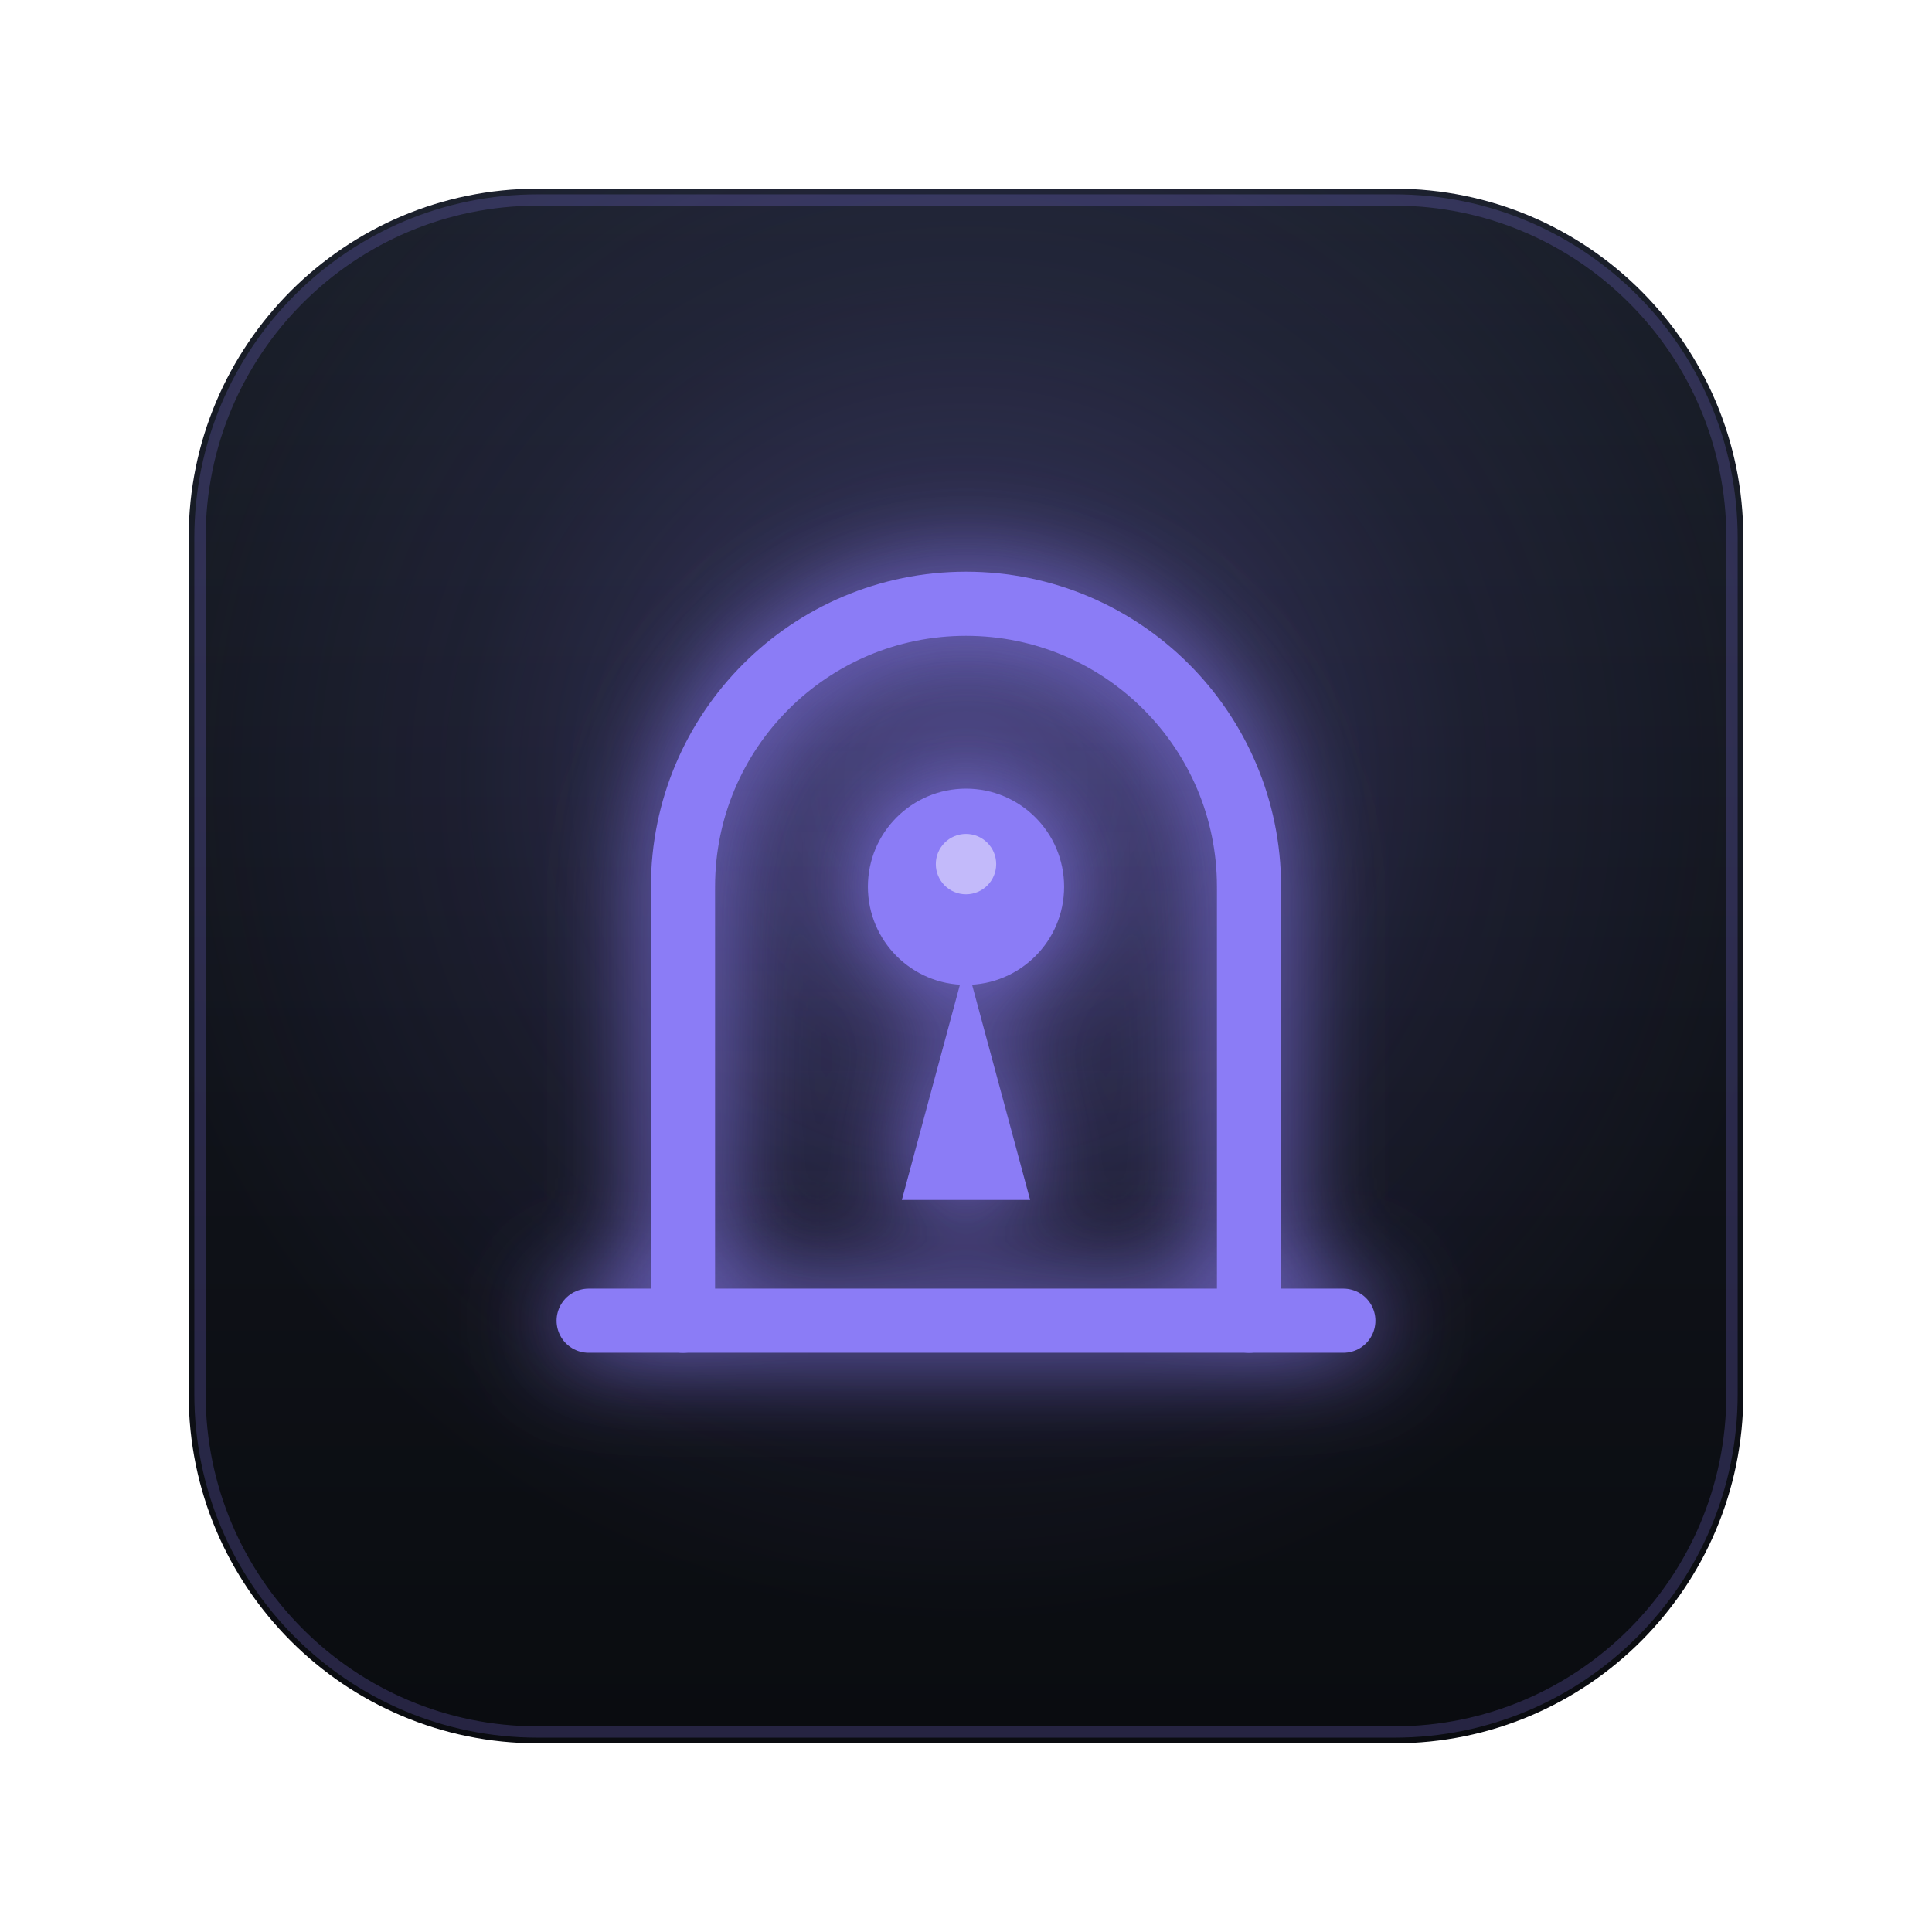
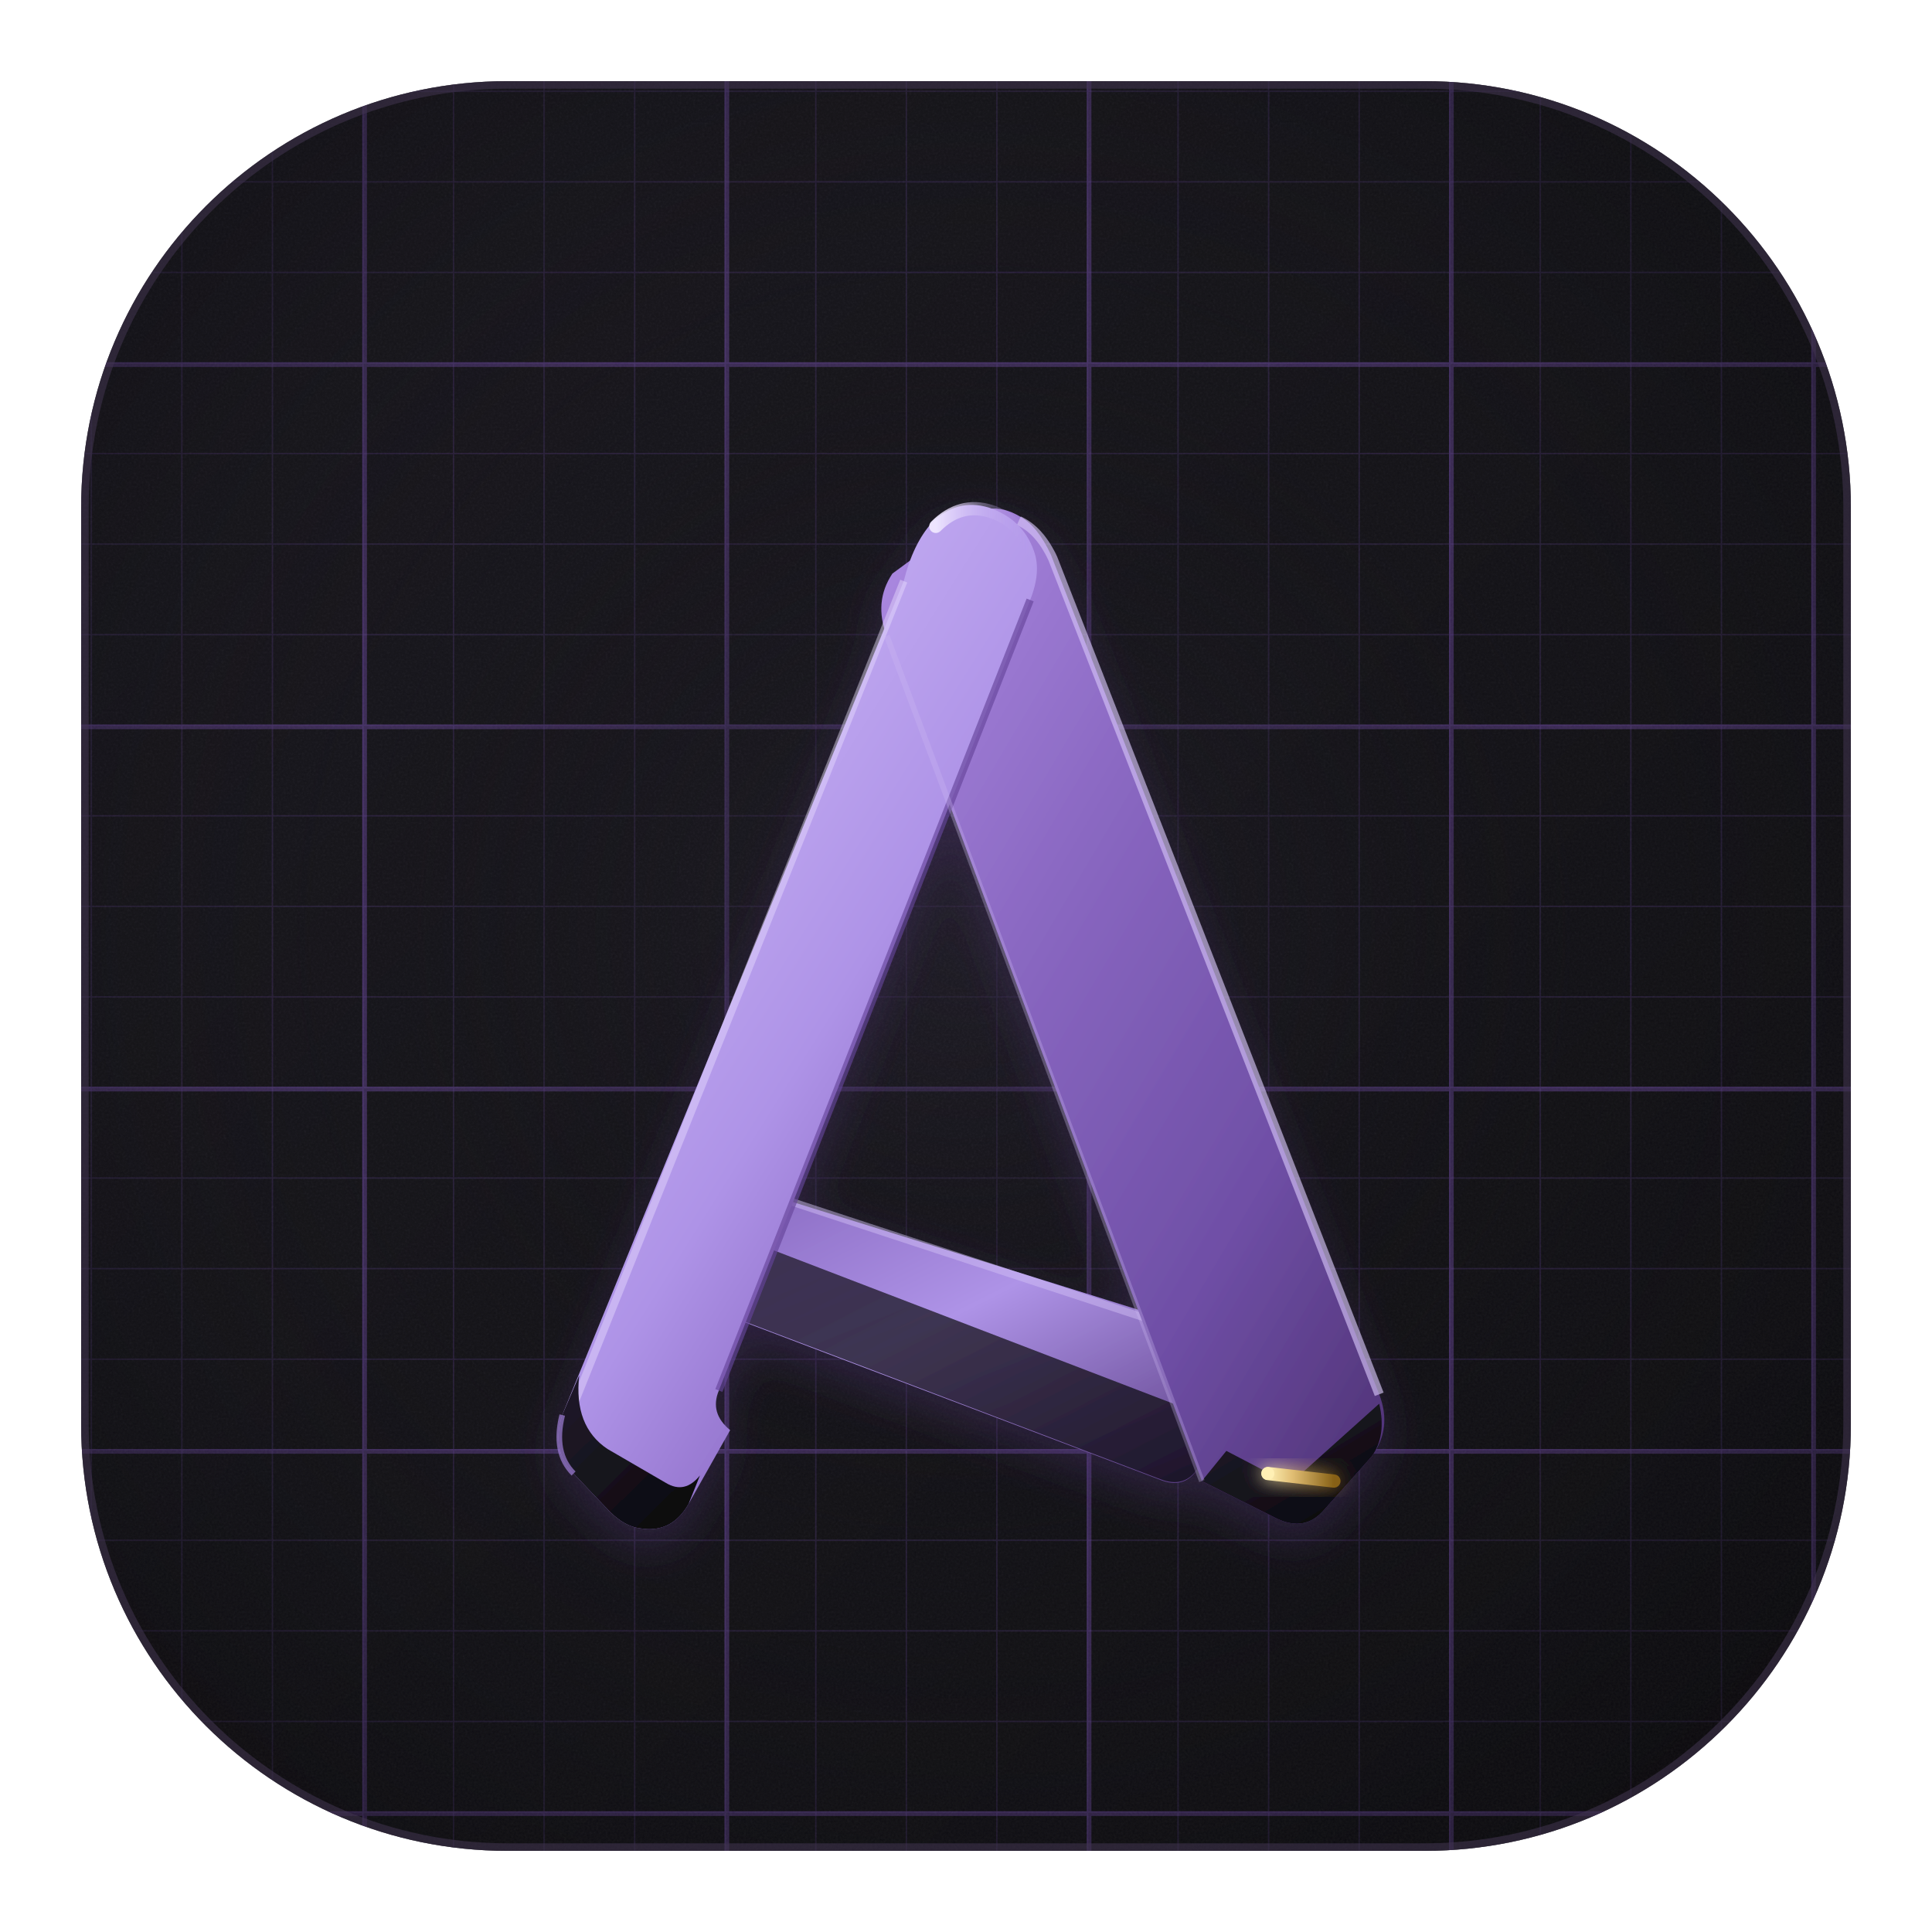
- <svg xmlns="http://www.w3.org/2000/svg" width="1024" height="1024" viewBox="0 0 1024 1024" fill="none">
+ <svg xmlns="http://www.w3.org/2000/svg" width="1024" height="1024" viewBox="0 0 1024 1024" role="img" aria-labelledby="title desc">
  <defs>
-     <linearGradient id="tile" x1="0" y1="0" x2="0" y2="1">
-       <stop offset="0%" stop-color="#1a1f2a" />
-       <stop offset="55%" stop-color="#10131a" />
-       <stop offset="100%" stop-color="#0a0c10" />
+     <clipPath id="squircle-clip">
+       <rect x="43" y="43" width="938" height="938" rx="226" />
+     </clipPath>
+     <linearGradient id="ink" x1="0" y1="0" x2="1" y2="1">
+       <stop offset="0" stop-color="#17151c" />
+       <stop offset="0.48" stop-color="#121116" />
+       <stop offset="1" stop-color="#0d0c10" />
    </linearGradient>
-     <radialGradient id="halo" cx="50%" cy="38%" r="55%">
-       <stop offset="0%" stop-color="#8b7cf6" stop-opacity="0.32" />
-       <stop offset="60%" stop-color="#8b7cf6" stop-opacity="0.08" />
-       <stop offset="100%" stop-color="#8b7cf6" stop-opacity="0" />
+     <radialGradient id="ink-glow" cx="50%" cy="48%" r="62%">
+       <stop offset="0" stop-color="#24202d" stop-opacity="0.58" />
+       <stop offset="0.58" stop-color="#121116" stop-opacity="0" />
+       <stop offset="1" stop-color="#050407" stop-opacity="0.35" />
    </radialGradient>
-     <linearGradient id="doorlight" x1="0" y1="0" x2="0" y2="1">
-       <stop offset="0%" stop-color="#8b7cf6" stop-opacity="0.16" />
-       <stop offset="100%" stop-color="#8b7cf6" stop-opacity="0.02" />
+     <pattern id="minor-grid" width="48" height="48" patternUnits="userSpaceOnUse">
+       <path d="M48 0H0V48" fill="none" stroke="#65449a" stroke-width="1.5" opacity="0.24" />
+     </pattern>
+     <pattern id="major-grid" width="192" height="192" patternUnits="userSpaceOnUse">
+       <path d="M192 0H0V192" fill="none" stroke="#65449a" stroke-width="5" opacity="0.47" />
+     </pattern>
+     <linearGradient id="ribbon-front" x1="0.18" y1="0.05" x2="0.85" y2="0.96">
+       <stop offset="0" stop-color="#dbcafb" />
+       <stop offset="0.20" stop-color="#c3acf2" />
+       <stop offset="0.52" stop-color="#ae93e7" />
+       <stop offset="0.82" stop-color="#8a68c3" />
+       <stop offset="1" stop-color="#65449a" />
    </linearGradient>
-     <filter id="glow" x="-60%" y="-60%" width="220%" height="220%">
-       <feGaussianBlur stdDeviation="26" />
+     <linearGradient id="ribbon-right" x1="0.08" y1="0" x2="0.92" y2="1">
+       <stop offset="0" stop-color="#a987df" />
+       <stop offset="0.36" stop-color="#8967c1" />
+       <stop offset="0.72" stop-color="#6f4fa6" />
+       <stop offset="1" stop-color="#513478" />
+     </linearGradient>
+     <linearGradient id="ribbon-cross" x1="0" y1="0" x2="1" y2="1">
+       <stop offset="0" stop-color="#8060b8" />
+       <stop offset="0.48" stop-color="#ae93e7" />
+       <stop offset="1" stop-color="#54377d" />
+     </linearGradient>
+     <linearGradient id="inner-face" x1="0" y1="0" x2="0.9" y2="1">
+       <stop offset="0" stop-color="#211b2b" />
+       <stop offset="0.55" stop-color="#15121b" />
+       <stop offset="1" stop-color="#08070b" />
+     </linearGradient>
+     <linearGradient id="edge-light" x1="0" y1="0" x2="1" y2="0">
+       <stop offset="0" stop-color="#f0e8ff" stop-opacity="0.95" />
+       <stop offset="0.48" stop-color="#d4c3f6" stop-opacity="0.38" />
+       <stop offset="1" stop-color="#ae93e7" stop-opacity="0" />
+     </linearGradient>
+     <linearGradient id="amber" x1="0" y1="0" x2="1" y2="0">
+       <stop offset="0" stop-color="#fff0b5" />
+       <stop offset="0.38" stop-color="#dfbc72" />
+       <stop offset="1" stop-color="#876116" />
+     </linearGradient>
+     <filter id="paper" x="-10%" y="-10%" width="120%" height="120%">
+       <feTurbulence type="fractalNoise" baseFrequency="0.82" numOctaves="3" seed="17" result="noise" />
+       <feColorMatrix in="noise" type="saturate" values="0" result="gray" />
+       <feComponentTransfer in="gray" result="faint-noise">
+         <feFuncA type="table" tableValues="0 0.06" />
+       </feComponentTransfer>
+       <feBlend in="SourceGraphic" in2="faint-noise" mode="soft-light" />
    </filter>
-     <clipPath id="squircle">
-       <rect x="100" y="100" width="824" height="824" rx="185" />
-     </clipPath>
+     <filter id="mark-shadow" x="-40%" y="-40%" width="180%" height="190%">
+       <feDropShadow dx="0" dy="26" stdDeviation="22" flood-color="#000000" flood-opacity="0.72" />
+       <feDropShadow dx="0" dy="9" stdDeviation="12" flood-color="#65449a" flood-opacity="0.30" />
+     </filter>
+     <filter id="amber-glow" x="-200%" y="-200%" width="500%" height="500%">
+       <feGaussianBlur stdDeviation="5" result="blur" />
+       <feMerge>
+         <feMergeNode in="blur" />
+         <feMergeNode in="SourceGraphic" />
+       </feMerge>
+     </filter>
  </defs>
-   <rect x="100" y="100" width="824" height="824" rx="185" fill="url(#tile)" />
-   <g clip-path="url(#squircle)">
-     <rect x="100" y="100" width="824" height="824" fill="url(#halo)" />
+   <g clip-path="url(#squircle-clip)">
+     <rect x="43" y="43" width="938" height="938" rx="226" fill="url(#ink)" />
+     <rect x="43" y="43" width="938" height="938" fill="url(#minor-grid)" />
+     <rect x="43" y="43" width="938" height="938" fill="url(#major-grid)" />
+     <rect x="43" y="43" width="938" height="938" fill="url(#ink-glow)" />
+     <rect x="43" y="43" width="938" height="938" rx="226" fill="transparent" filter="url(#paper)" />
  </g>
-   <rect x="106" y="106" width="812" height="812" rx="179" stroke="#8b7cf6" stroke-opacity="0.22" stroke-width="6" />
-   <path d="M362 700V470a150 150 0 0 1 300 0v230H362z" fill="url(#doorlight)" />
-   <g filter="url(#glow)" opacity="0.85">
-     <path d="M362 700V470a150 150 0 0 1 300 0v230" stroke="#8b7cf6" stroke-width="36" stroke-linecap="round" />
-     <path d="M312 700h400" stroke="#8b7cf6" stroke-width="36" stroke-linecap="round" />
-     <circle cx="512" cy="470" r="54" fill="#8b7cf6" />
-     <path d="M512 512l-36 128h72l-36-128z" fill="#8b7cf6" />
+   <rect x="45" y="45" width="934" height="934" rx="224" fill="none" stroke="#40334f" stroke-width="4" opacity="0.56" />
+   <g id="arcelle-mark" filter="url(#mark-shadow)">
+     <path d="M375 623 L654 710 Q668 715 661 730 L635 778 Q628 790 614 784 L345 682 Z" fill="url(#ribbon-cross)" />
+     <path d="M380 624 L651 713" fill="none" stroke="#d4c3f6" stroke-width="4" opacity="0.46" />
+     <path d="M346 682 L615 784 Q628 789 635 778 L648 754 L377 650 Z" fill="url(#inner-face)" opacity="0.74" />
+     <path d="M507 279 Q523 263 541 274 Q550 279 557 294 L731 739 Q738 757 727 772 L702 800 Q692 812 677 805 L637 785 L470 337 Q463 319 473 304 Z" fill="url(#ribbon-right)" />
+     <path d="M540 276 Q551 281 558 296 L731 739" fill="none" stroke="#d4c3f6" stroke-width="5" opacity="0.64" />
+     <path d="M637 785 L677 805 Q692 812 702 800 L727 772 Q735 761 731 744 L692 779 Q684 786 673 781 L650 769 Z" fill="url(#inner-face)" />
+     <path d="M494 277 Q507 264 524 269 Q542 275 548 292 Q552 303 546 318 L381 737 Q376 749 387 758 L365 797 Q356 813 339 810 Q331 809 323 801 L304 781 Q292 769 298 750 L479 308 Q484 288 494 277 Z" fill="url(#ribbon-front)" />
+     <path d="M496 279 Q509 266 525 271 Q541 276 547 292" fill="none" stroke="url(#edge-light)" stroke-width="7" stroke-linecap="round" />
+     <path d="M302 750 L479 308" fill="none" stroke="#eadfff" stroke-width="4" opacity="0.43" />
+     <path d="M304 781 Q292 769 298 750 L307 729 Q304 756 322 768 L353 786 Q363 792 371 782 L365 797 Q356 813 339 810 Q331 809 323 801 Z" fill="url(#inner-face)" />
+     <path d="M304 781 Q293 770 298 750" fill="none" stroke="#9b7bd2" stroke-width="3" opacity="0.72" />
+     <path d="M381 737 L546 318" fill="none" stroke="#65449a" stroke-width="4" opacity="0.65" />
+     <path d="M470 337 L637 785" fill="none" stroke="#cdb9f3" stroke-width="3" opacity="0.30" />
+     <path d="M672 781 L707 785" fill="none" stroke="url(#amber)" stroke-width="7" stroke-linecap="round" filter="url(#amber-glow)" />
+     <circle cx="672" cy="781" r="3.4" fill="#fff0b5" />
  </g>
-   <path d="M362 700V470a150 150 0 0 1 300 0v230" stroke="#8b7cf6" stroke-width="34" stroke-linecap="round" />
-   <path d="M312 700h400" stroke="#8b7cf6" stroke-width="34" stroke-linecap="round" />
-   <circle cx="512" cy="470" r="52" fill="#8b7cf6" />
-   <path d="M512 510l-34 126h68l-34-126z" fill="#8b7cf6" />
-   <circle cx="512" cy="458" r="16" fill="#c9c1fb" opacity="0.9" />
</svg>
